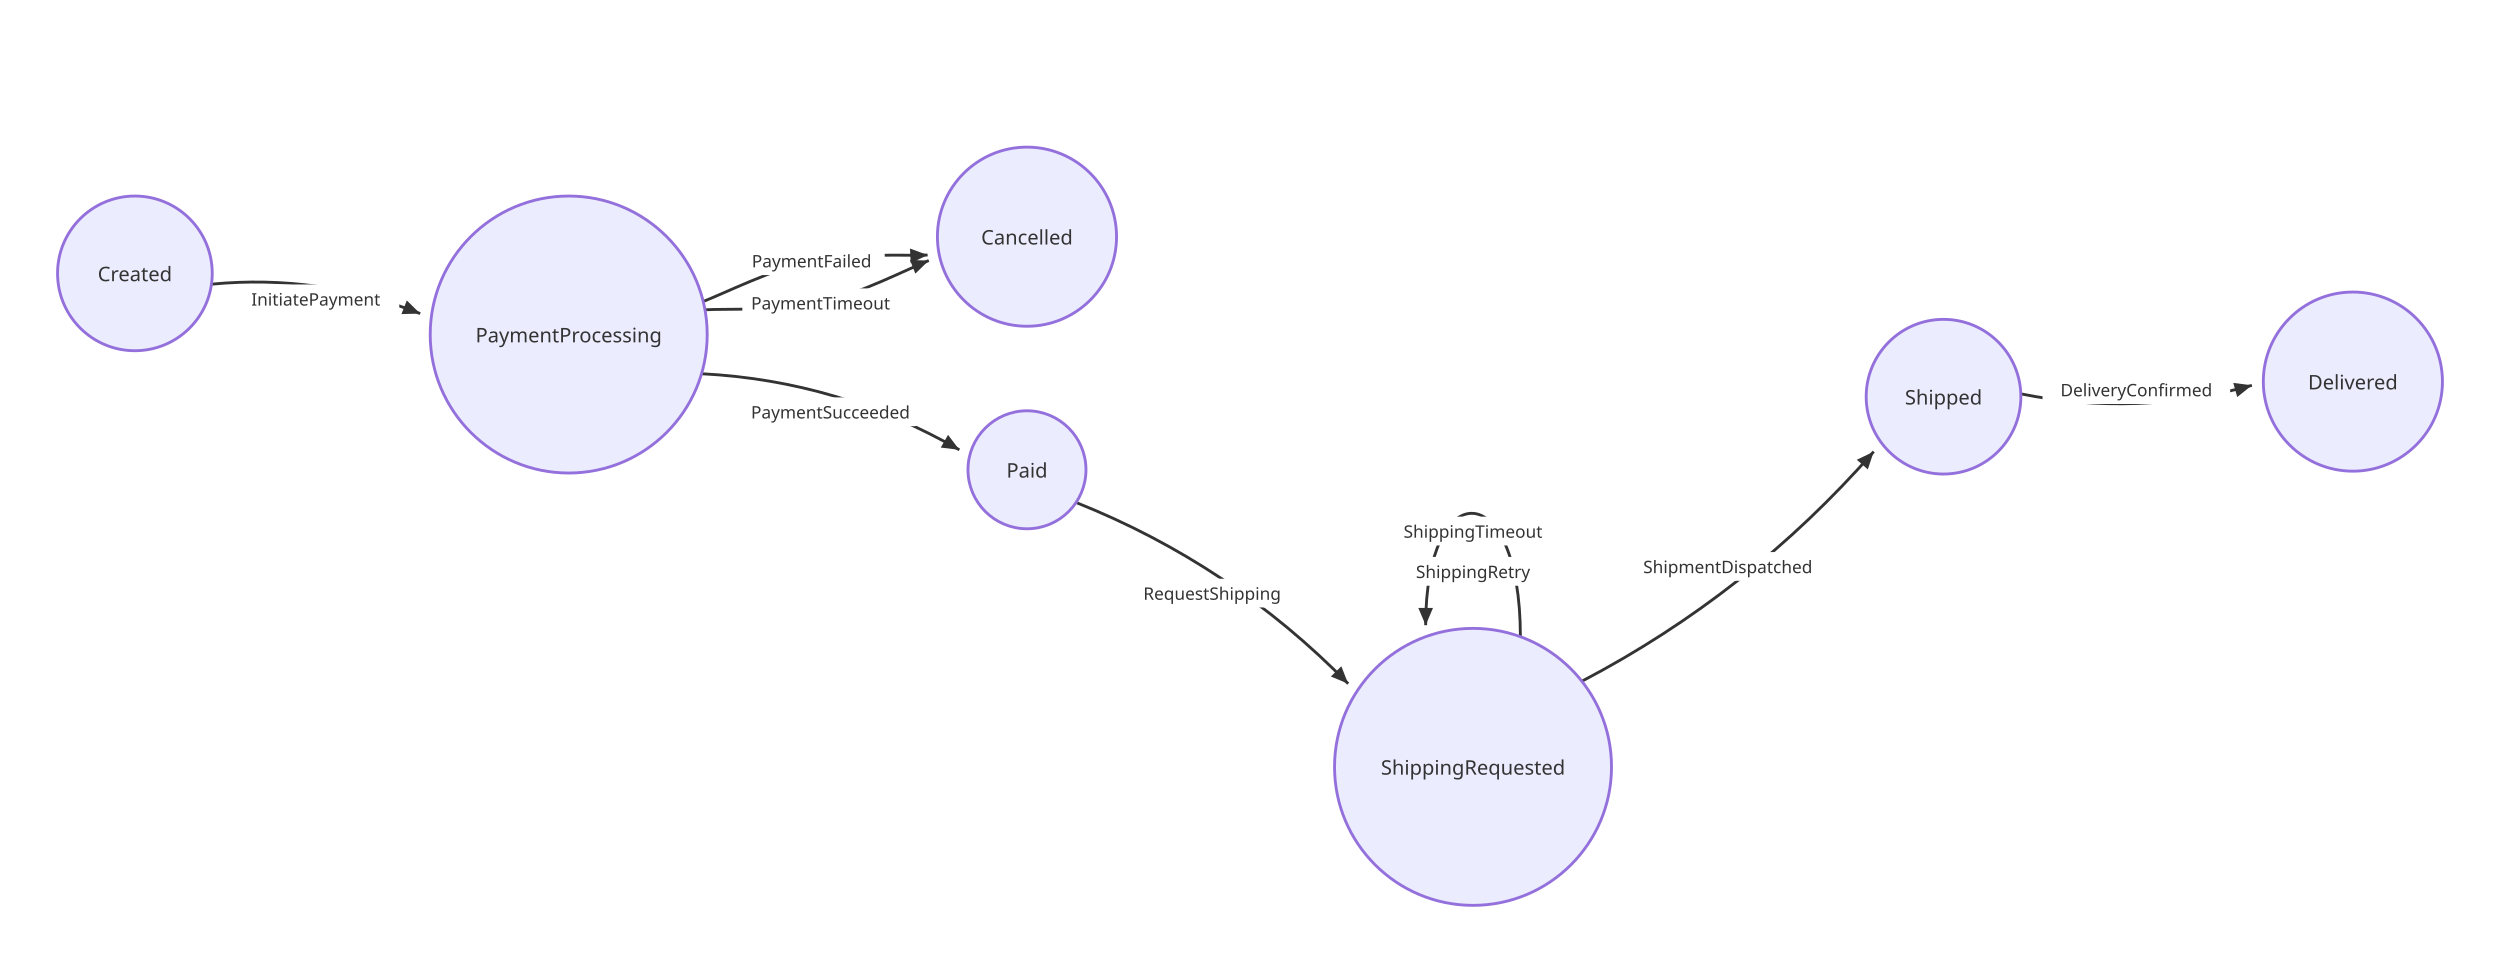
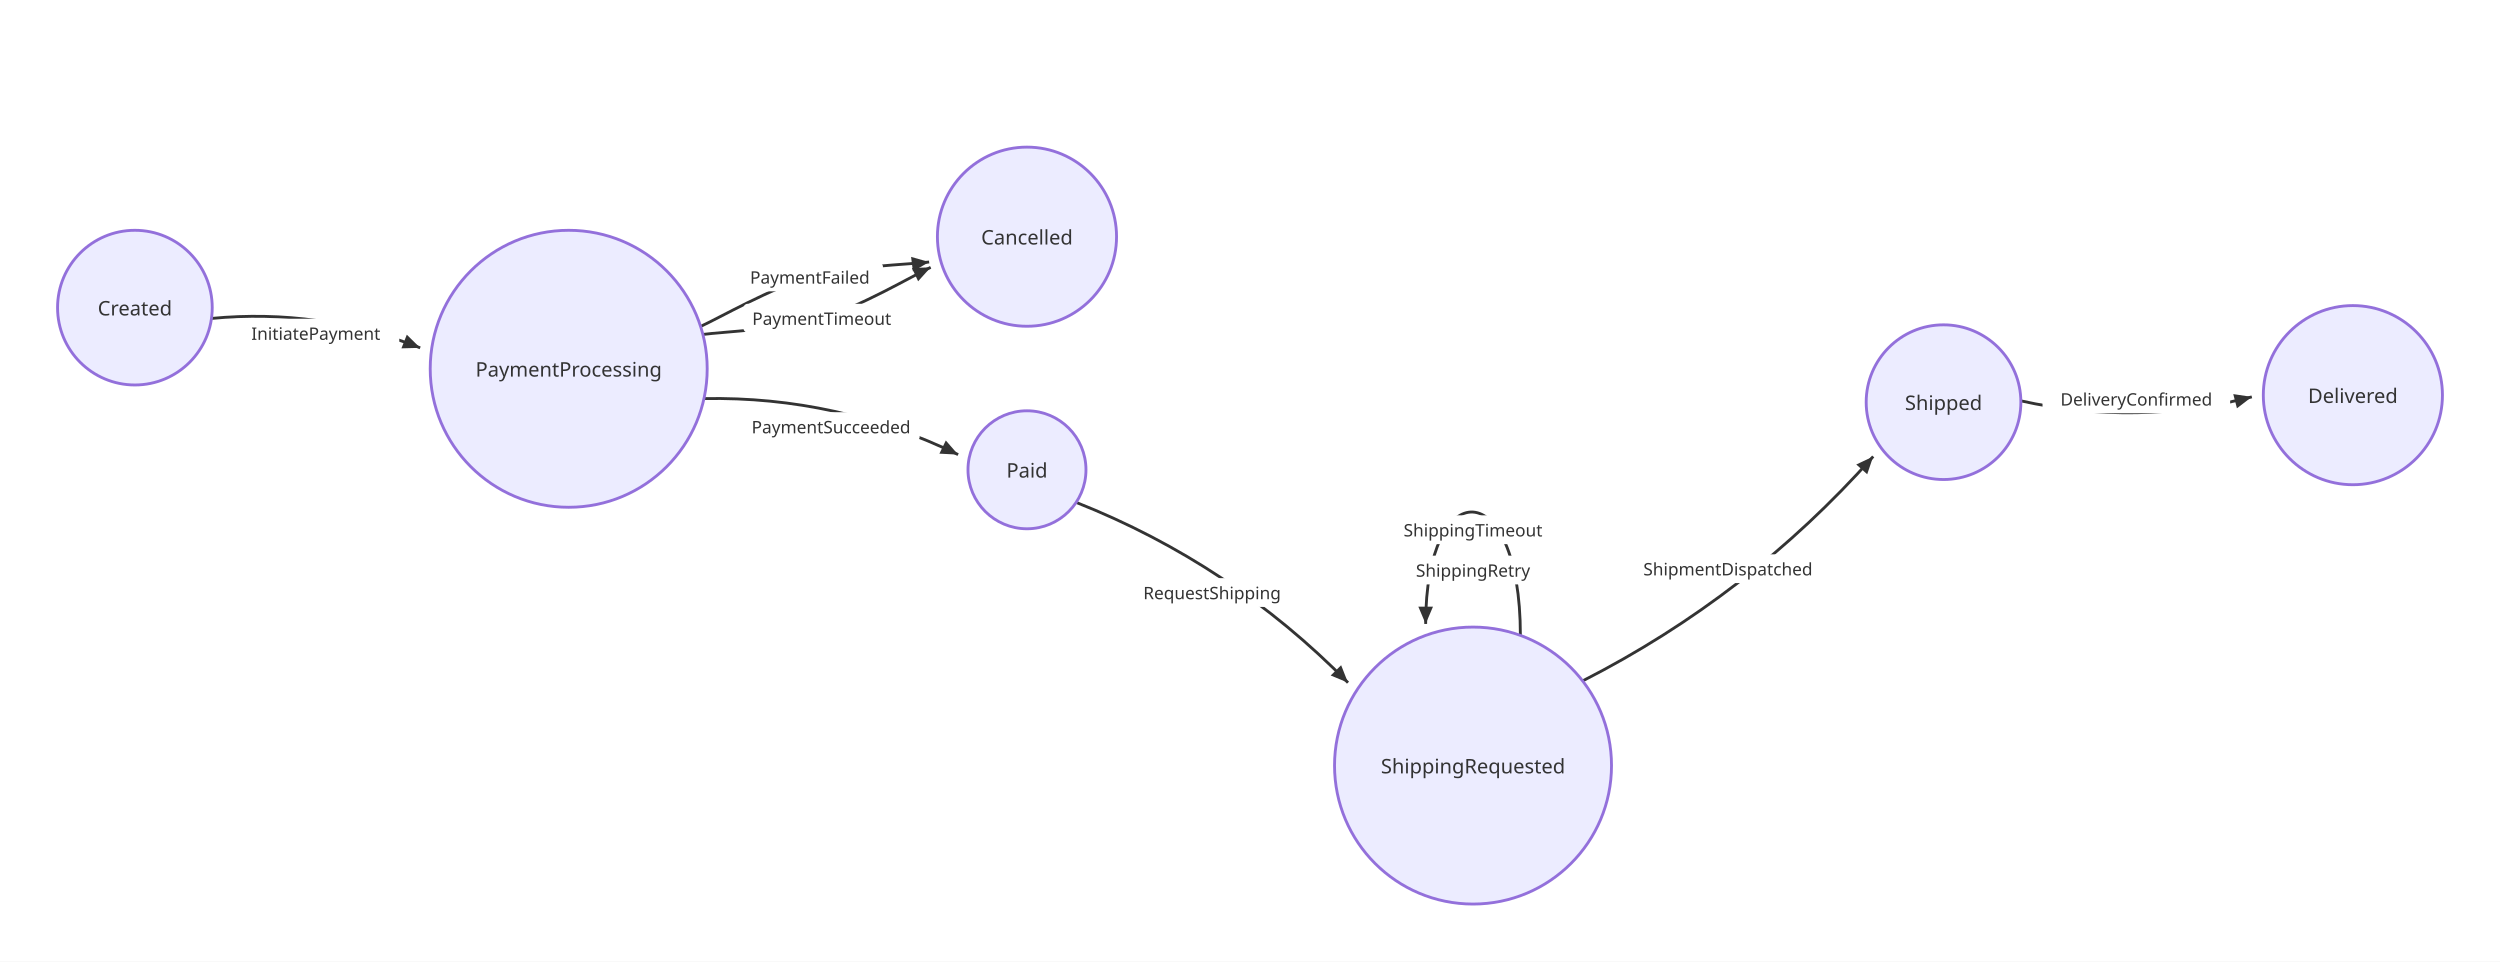
- <svg xmlns="http://www.w3.org/2000/svg" width="1737.5" height="669.227" viewBox="0 0 1737.5 669.227">
+ <svg xmlns="http://www.w3.org/2000/svg" width="1737.5" height="668.323" viewBox="0 0 1737.5 668.323">
  <defs>
    <marker id="arrowhead" markerWidth="12" markerHeight="10.2" refX="12" refY="5.1" orient="auto" markerUnits="userSpaceOnUse">
      <polygon class="arrowhead" points="0 0, 12 5.1, 0 10.2" />
    </marker>
  </defs>
  <style>
:root {
  --mermoid-background: #ffffff;
  --mermoid-edge-label-bg: #ffffff;
  --mermoid-font-family: sans-serif;
  --mermoid-font-size: 14px;
  --mermoid-line: #333;
  --mermoid-main-bkg: #ECECFF;
  --mermoid-node-border: #9370DB;
  --mermoid-note-bg: #ffffcc;
  --mermoid-note-border: #333333;
  --mermoid-note-text: #333333;
  --mermoid-primary: #1f77b4;
  --mermoid-primary-border: #1a5a8a;
  --mermoid-primary-text: #333;
  --mermoid-secondary: #ffffde;
  --mermoid-secondary-border: #aaaa33;
  --mermoid-secondary-text: #333;
  --mermoid-selection: #333;
  --mermoid-tertiary: #f4f4f4;
  --mermoid-tertiary-border: #cccccc;
  --mermoid-tertiary-text: #333;
  --mermoid-text: #333;
}
.diagram-bg {
  fill: #ffffff;
  stroke: none;
}
.node-shape {
  fill: #ECECFF;
  stroke: #9370DB;
  stroke-width: 2;
}
.node-label {
  fill: #333;
  font-family: sans-serif;
  font-size: 14px;
}
.edge-line {
  stroke: #333;
  stroke-width: 2;
}
.edge-label {
  fill: #333;
  font-family: sans-serif;
  font-size: 12px;
}
.edge-label-bg {
  fill: #ffffff;
}
.note-rect {
  fill: #ffffcc;
  stroke: #333333;
  stroke-width: 1;
  stroke-dasharray: 4,2;
}
.note-text {
  fill: #333333;
  font-family: sans-serif;
  font-size: 12px;
}
.note-connector {
  stroke: #333333;
  stroke-width: 1;
  stroke-dasharray: 4,2;
}
.subgraph-rect {
  fill: none;
  stroke: #9370DB;
  stroke-width: 1;
  stroke-dasharray: 6,3;
}
.subgraph-label {
  fill: #333;
  font-family: sans-serif;
  font-size: 14px;
}
.edge-thick .edge-line {
  stroke-width: 3;
}
.edge-dotted .edge-line {
  stroke-dasharray: 5,5;
}
.edge-dotted-open .edge-line {
  stroke-dasharray: 5,5;
}
.arrowhead {
  fill: #333;
}
.arrow-open {
  fill: none;
  stroke: #333;
  stroke-width: 2;
}
.arrow-cross {
  fill: none;
  stroke: #333;
  stroke-width: 2;
}
.actor-box {
  fill: #ECECFF;
  stroke: #9370DB;
  stroke-width: 2;
}
.actor-label {
  fill: #333;
  font-family: sans-serif;
  font-size: 14px;
}
.actor-figure {
  fill: none;
  stroke: #9370DB;
  stroke-width: 2;
}
.lifeline {
  stroke: #333;
  stroke-width: 1;
  fill: none;
  stroke-dasharray: 4,4;
}
.message-line {
  stroke: #333;
  stroke-width: 2;
  fill: none;
}
.message-dashed .message-line {
  stroke-dasharray: 6,4;
}
.message-label {
  fill: #333;
  font-family: sans-serif;
  font-size: 12px;
}
.activation {
  fill: #333;
  stroke: none;
  fill-opacity: 0.25;
}
.fragment-frame {
  fill: none;
  stroke: #9370DB;
  stroke-width: 1;
}
.fragment-tab {
  fill: #ECECFF;
  stroke: #9370DB;
  stroke-width: 1;
}
.fragment-label {
  fill: #333;
  font-family: sans-serif;
  font-size: 12px;
}
.fragment-divider {
  stroke: #9370DB;
  stroke-width: 1;
  fill: none;
}
.start-end .node-shape {
  fill: #333;
  stroke: #333;
}
</style>
-   <rect class="diagram-bg" x="0" y="0" width="1737.5" height="669.227" />
+   <rect class="diagram-bg" x="0" y="0" width="1737.5" height="668.323" />
  <g class="edge edge-arrow" id="edge-Created-PaymentProcessing-0" data-from="Created" data-to="PaymentProcessing">
-     <path class="edge-line" d="M146.974,197.503 Q221.951,190.32 292.021,217.949" fill="none" marker-end="url(#arrowhead)" />
-     <rect class="edge-label-bg" x="161.497" y="197.726" width="116" height="20" rx="3" ry="3" />
-     <text class="edge-label" x="219.497" y="207.726" text-anchor="middle" dominant-baseline="central" style="font-size: 12px">InitiatePayment</text>
+     <path class="edge-line" d="M146.974,221.312 Q221.951,214.129 292.021,241.758" fill="none" marker-end="url(#arrowhead)" />
+     <rect class="edge-label-bg" x="161.497" y="221.535" width="116" height="20" rx="3" ry="3" />
+     <text class="edge-label" x="219.497" y="231.535" text-anchor="middle" dominant-baseline="central" style="font-size: 12px">InitiatePayment</text>
  </g>
  <g class="edge edge-arrow" id="edge-PaymentProcessing-Paid-0" data-from="PaymentProcessing" data-to="Paid">
-     <path class="edge-line" d="M487.564,259.745 Q583.505,264.684 666.754,312.63" fill="none" marker-end="url(#arrowhead)" />
-     <rect class="edge-label-bg" x="515.559" y="276.187" width="123.2" height="20" rx="3" ry="3" />
-     <text class="edge-label" x="577.159" y="286.187" text-anchor="middle" dominant-baseline="central" style="font-size: 12px">PaymentSucceeded</text>
+     <path class="edge-line" d="M489.245,277.024 Q582.243,275.291 665.898,315.954" fill="none" marker-end="url(#arrowhead)" />
+     <rect class="edge-label-bg" x="515.971" y="286.489" width="123.2" height="20" rx="3" ry="3" />
+     <text class="edge-label" x="577.571" y="296.489" text-anchor="middle" dominant-baseline="central" style="font-size: 12px">PaymentSucceeded</text>
  </g>
  <g class="edge edge-arrow" id="edge-PaymentProcessing-Cancelled-0" data-from="PaymentProcessing" data-to="Cancelled">
-     <path class="edge-line" d="M488.717,209.524 C501.278,204.797 538.091,186.54 564.083,181.16 C590.074,175.78 631.237,177.897 644.668,177.245" fill="none" marker-end="url(#arrowhead)" />
-     <rect class="edge-label-bg" x="513.283" y="171.16" width="101.6" height="20" rx="3" ry="3" />
-     <text class="edge-label" x="564.083" y="181.16" text-anchor="middle" dominant-baseline="central" style="font-size: 12px">PaymentFailed</text>
+     <path class="edge-line" d="M486.888,226.873 C499.549,221.14 536.378,199.938 562.853,192.476 C589.329,185.014 631.928,183.83 645.743,182.1" fill="none" marker-end="url(#arrowhead)" />
+     <rect class="edge-label-bg" x="512.053" y="182.476" width="101.6" height="20" rx="3" ry="3" />
+     <text class="edge-label" x="562.853" y="192.476" text-anchor="middle" dominant-baseline="central" style="font-size: 12px">PaymentFailed</text>
  </g>
  <g class="edge edge-arrow" id="edge-PaymentProcessing-Cancelled-1" data-from="PaymentProcessing" data-to="Cancelled">
-     <path class="edge-line" d="M489.951,215.302 C503.347,214.487 544.406,216.119 570.329,210.415 C596.251,204.711 632.96,185.968 645.487,181.079" fill="none" marker-end="url(#arrowhead)" />
-     <rect class="edge-label-bg" x="515.929" y="200.415" width="108.8" height="20" rx="3" ry="3" />
-     <text class="edge-label" x="570.329" y="210.415" text-anchor="middle" dominant-baseline="central" style="font-size: 12px">PaymentTimeout</text>
+     <path class="edge-line" d="M488.496,232.451 C502.266,230.565 544.729,228.911 571.115,221.136 C597.5,213.361 634.193,191.688 646.809,185.799" fill="none" marker-end="url(#arrowhead)" />
+     <rect class="edge-label-bg" x="516.715" y="211.136" width="108.8" height="20" rx="3" ry="3" />
+     <text class="edge-label" x="571.115" y="221.136" text-anchor="middle" dominant-baseline="central" style="font-size: 12px">PaymentTimeout</text>
  </g>
  <g class="edge edge-arrow" id="edge-Paid-ShippingRequested-0" data-from="Paid" data-to="ShippingRequested">
-     <path class="edge-line" d="M747.874,349.228 Q855.733,392.232 936.984,475.186" fill="none" marker-end="url(#arrowhead)" />
-     <rect class="edge-label-bg" x="784.429" y="402.207" width="116" height="20" rx="3" ry="3" />
-     <text class="edge-label" x="842.429" y="412.207" text-anchor="middle" dominant-baseline="central" style="font-size: 12px">RequestShipping</text>
+     <path class="edge-line" d="M747.92,349.159 Q855.657,391.807 936.868,474.458" fill="none" marker-end="url(#arrowhead)" />
+     <rect class="edge-label-bg" x="784.394" y="401.809" width="116" height="20" rx="3" ry="3" />
+     <text class="edge-label" x="842.394" y="411.809" text-anchor="middle" dominant-baseline="central" style="font-size: 12px">RequestShipping</text>
  </g>
  <g class="edge edge-arrow" id="edge-ShippingRequested-Shipped-0" data-from="ShippingRequested" data-to="Shipped">
-     <path class="edge-line" d="M1099.394,473.462 Q1215.647,412.536 1302.22,313.885" fill="none" marker-end="url(#arrowhead)" />
-     <rect class="edge-label-bg" x="1132.007" y="383.674" width="137.6" height="20" rx="3" ry="3" />
-     <text class="edge-label" x="1200.807" y="393.674" text-anchor="middle" dominant-baseline="central" style="font-size: 12px">ShipmentDispatched</text>
+     <path class="edge-line" d="M1099.925,473.239 Q1215.572,414.243 1301.879,317.258" fill="none" marker-end="url(#arrowhead)" />
+     <rect class="edge-label-bg" x="1132.102" y="385.248" width="137.6" height="20" rx="3" ry="3" />
+     <text class="edge-label" x="1200.902" y="395.248" text-anchor="middle" dominant-baseline="central" style="font-size: 12px">ShipmentDispatched</text>
  </g>
  <g class="edge edge-arrow self-loop" id="edge-ShippingRequested-ShippingRequested-0" data-from="ShippingRequested" data-to="ShippingRequested">
-     <path class="edge-line" d="M1056.669,442.531 C1056.669,329.531 990.831,329.531 990.831,434.531" fill="none" marker-end="url(#arrowhead)" />
-     <rect class="edge-label-bg" x="965.75" y="359.081" width="116" height="20" rx="3" ry="3" />
-     <text class="edge-label" x="1023.75" y="369.081" text-anchor="middle" dominant-baseline="central" style="font-size: 12px">ShippingTimeout</text>
+     <path class="edge-line" d="M1056.669,441.628 C1056.669,328.628 990.831,328.628 990.831,433.628" fill="none" marker-end="url(#arrowhead)" />
+     <rect class="edge-label-bg" x="965.75" y="358.178" width="116" height="20" rx="3" ry="3" />
+     <text class="edge-label" x="1023.75" y="368.178" text-anchor="middle" dominant-baseline="central" style="font-size: 12px">ShippingTimeout</text>
  </g>
  <g class="edge edge-arrow self-loop" id="edge-ShippingRequested-ShippingRequested-1" data-from="ShippingRequested" data-to="ShippingRequested">
-     <rect class="edge-label-bg" x="972.95" y="387.081" width="101.6" height="20" rx="3" ry="3" />
-     <text class="edge-label" x="1023.75" y="397.081" text-anchor="middle" dominant-baseline="central" style="font-size: 12px">ShippingRetry</text>
+     <rect class="edge-label-bg" x="972.95" y="386.178" width="101.6" height="20" rx="3" ry="3" />
+     <text class="edge-label" x="1023.75" y="396.178" text-anchor="middle" dominant-baseline="central" style="font-size: 12px">ShippingRetry</text>
  </g>
  <g class="edge edge-arrow" id="edge-Shipped-Delivered-0" data-from="Shipped" data-to="Delivered">
-     <path class="edge-line" d="M1404.464,273.724 Q1485.466,290.035 1565.048,267.806" fill="none" marker-end="url(#arrowhead)" />
-     <rect class="edge-label-bg" x="1419.556" y="260.765" width="130.4" height="20" rx="3" ry="3" />
-     <text class="edge-label" x="1484.756" y="270.765" text-anchor="middle" dominant-baseline="central" style="font-size: 12px">DeliveryConfirmed</text>
+     <path class="edge-line" d="M1404.492,278.591 Q1485.082,296.476 1565.01,275.837" fill="none" marker-end="url(#arrowhead)" />
+     <rect class="edge-label-bg" x="1419.551" y="267.214" width="130.4" height="20" rx="3" ry="3" />
+     <text class="edge-label" x="1484.751" y="277.214" text-anchor="middle" dominant-baseline="central" style="font-size: 12px">DeliveryConfirmed</text>
  </g>
  <g class="node node-circle" id="node-Created" style="fill: #ADD8E6">
-     <circle class="node-shape" cx="93.75" cy="190" r="53.75" />
-     <text class="node-label" x="93.75" y="190" text-anchor="middle" dominant-baseline="central">Created</text>
+     <circle class="node-shape" cx="93.75" cy="213.809" r="53.75" />
+     <text class="node-label" x="93.75" y="213.809" text-anchor="middle" dominant-baseline="central">Created</text>
  </g>
  <g class="node node-circle" id="node-PaymentProcessing" style="fill: #ADD8E6">
-     <circle class="node-shape" cx="395.25" cy="232.5" r="96.25" />
-     <text class="node-label" x="395.25" y="232.5" text-anchor="middle" dominant-baseline="central">PaymentProcessing</text>
+     <circle class="node-shape" cx="395.25" cy="256.309" r="96.25" />
+     <text class="node-label" x="395.25" y="256.309" text-anchor="middle" dominant-baseline="central">PaymentProcessing</text>
  </g>
  <g class="node node-circle" id="node-Cancelled" style="fill: #90EE90">
    <circle class="node-shape" cx="713.75" cy="164.5" r="62.25" />
    <text class="node-label" x="713.75" y="164.5" text-anchor="middle" dominant-baseline="central">Cancelled</text>
  </g>
  <g class="node node-circle" id="node-Paid">
    <circle class="node-shape" cx="713.75" cy="326.5" r="41" />
    <text class="node-label" x="713.75" y="326.5" text-anchor="middle" dominant-baseline="central">Paid</text>
  </g>
  <g class="node node-circle" id="node-ShippingRequested">
-     <circle class="node-shape" cx="1023.75" cy="532.977" r="96.25" />
-     <text class="node-label" x="1023.75" y="532.977" text-anchor="middle" dominant-baseline="central">ShippingRequested</text>
+     <circle class="node-shape" cx="1023.75" cy="532.073" r="96.25" />
+     <text class="node-label" x="1023.75" y="532.073" text-anchor="middle" dominant-baseline="central">ShippingRequested</text>
  </g>
  <g class="node node-circle" id="node-Shipped">
-     <circle class="node-shape" cx="1350.75" cy="275.703" r="53.75" />
-     <text class="node-label" x="1350.75" y="275.703" text-anchor="middle" dominant-baseline="central">Shipped</text>
+     <circle class="node-shape" cx="1350.75" cy="279.513" r="53.75" />
+     <text class="node-label" x="1350.75" y="279.513" text-anchor="middle" dominant-baseline="central">Shipped</text>
  </g>
  <g class="node node-circle" id="node-Delivered">
-     <circle class="node-shape" cx="1635.25" cy="265.219" r="62.25" />
-     <text class="node-label" x="1635.25" y="265.219" text-anchor="middle" dominant-baseline="central">Delivered</text>
+     <circle class="node-shape" cx="1635.25" cy="274.632" r="62.25" />
+     <text class="node-label" x="1635.25" y="274.632" text-anchor="middle" dominant-baseline="central">Delivered</text>
  </g>
</svg>
